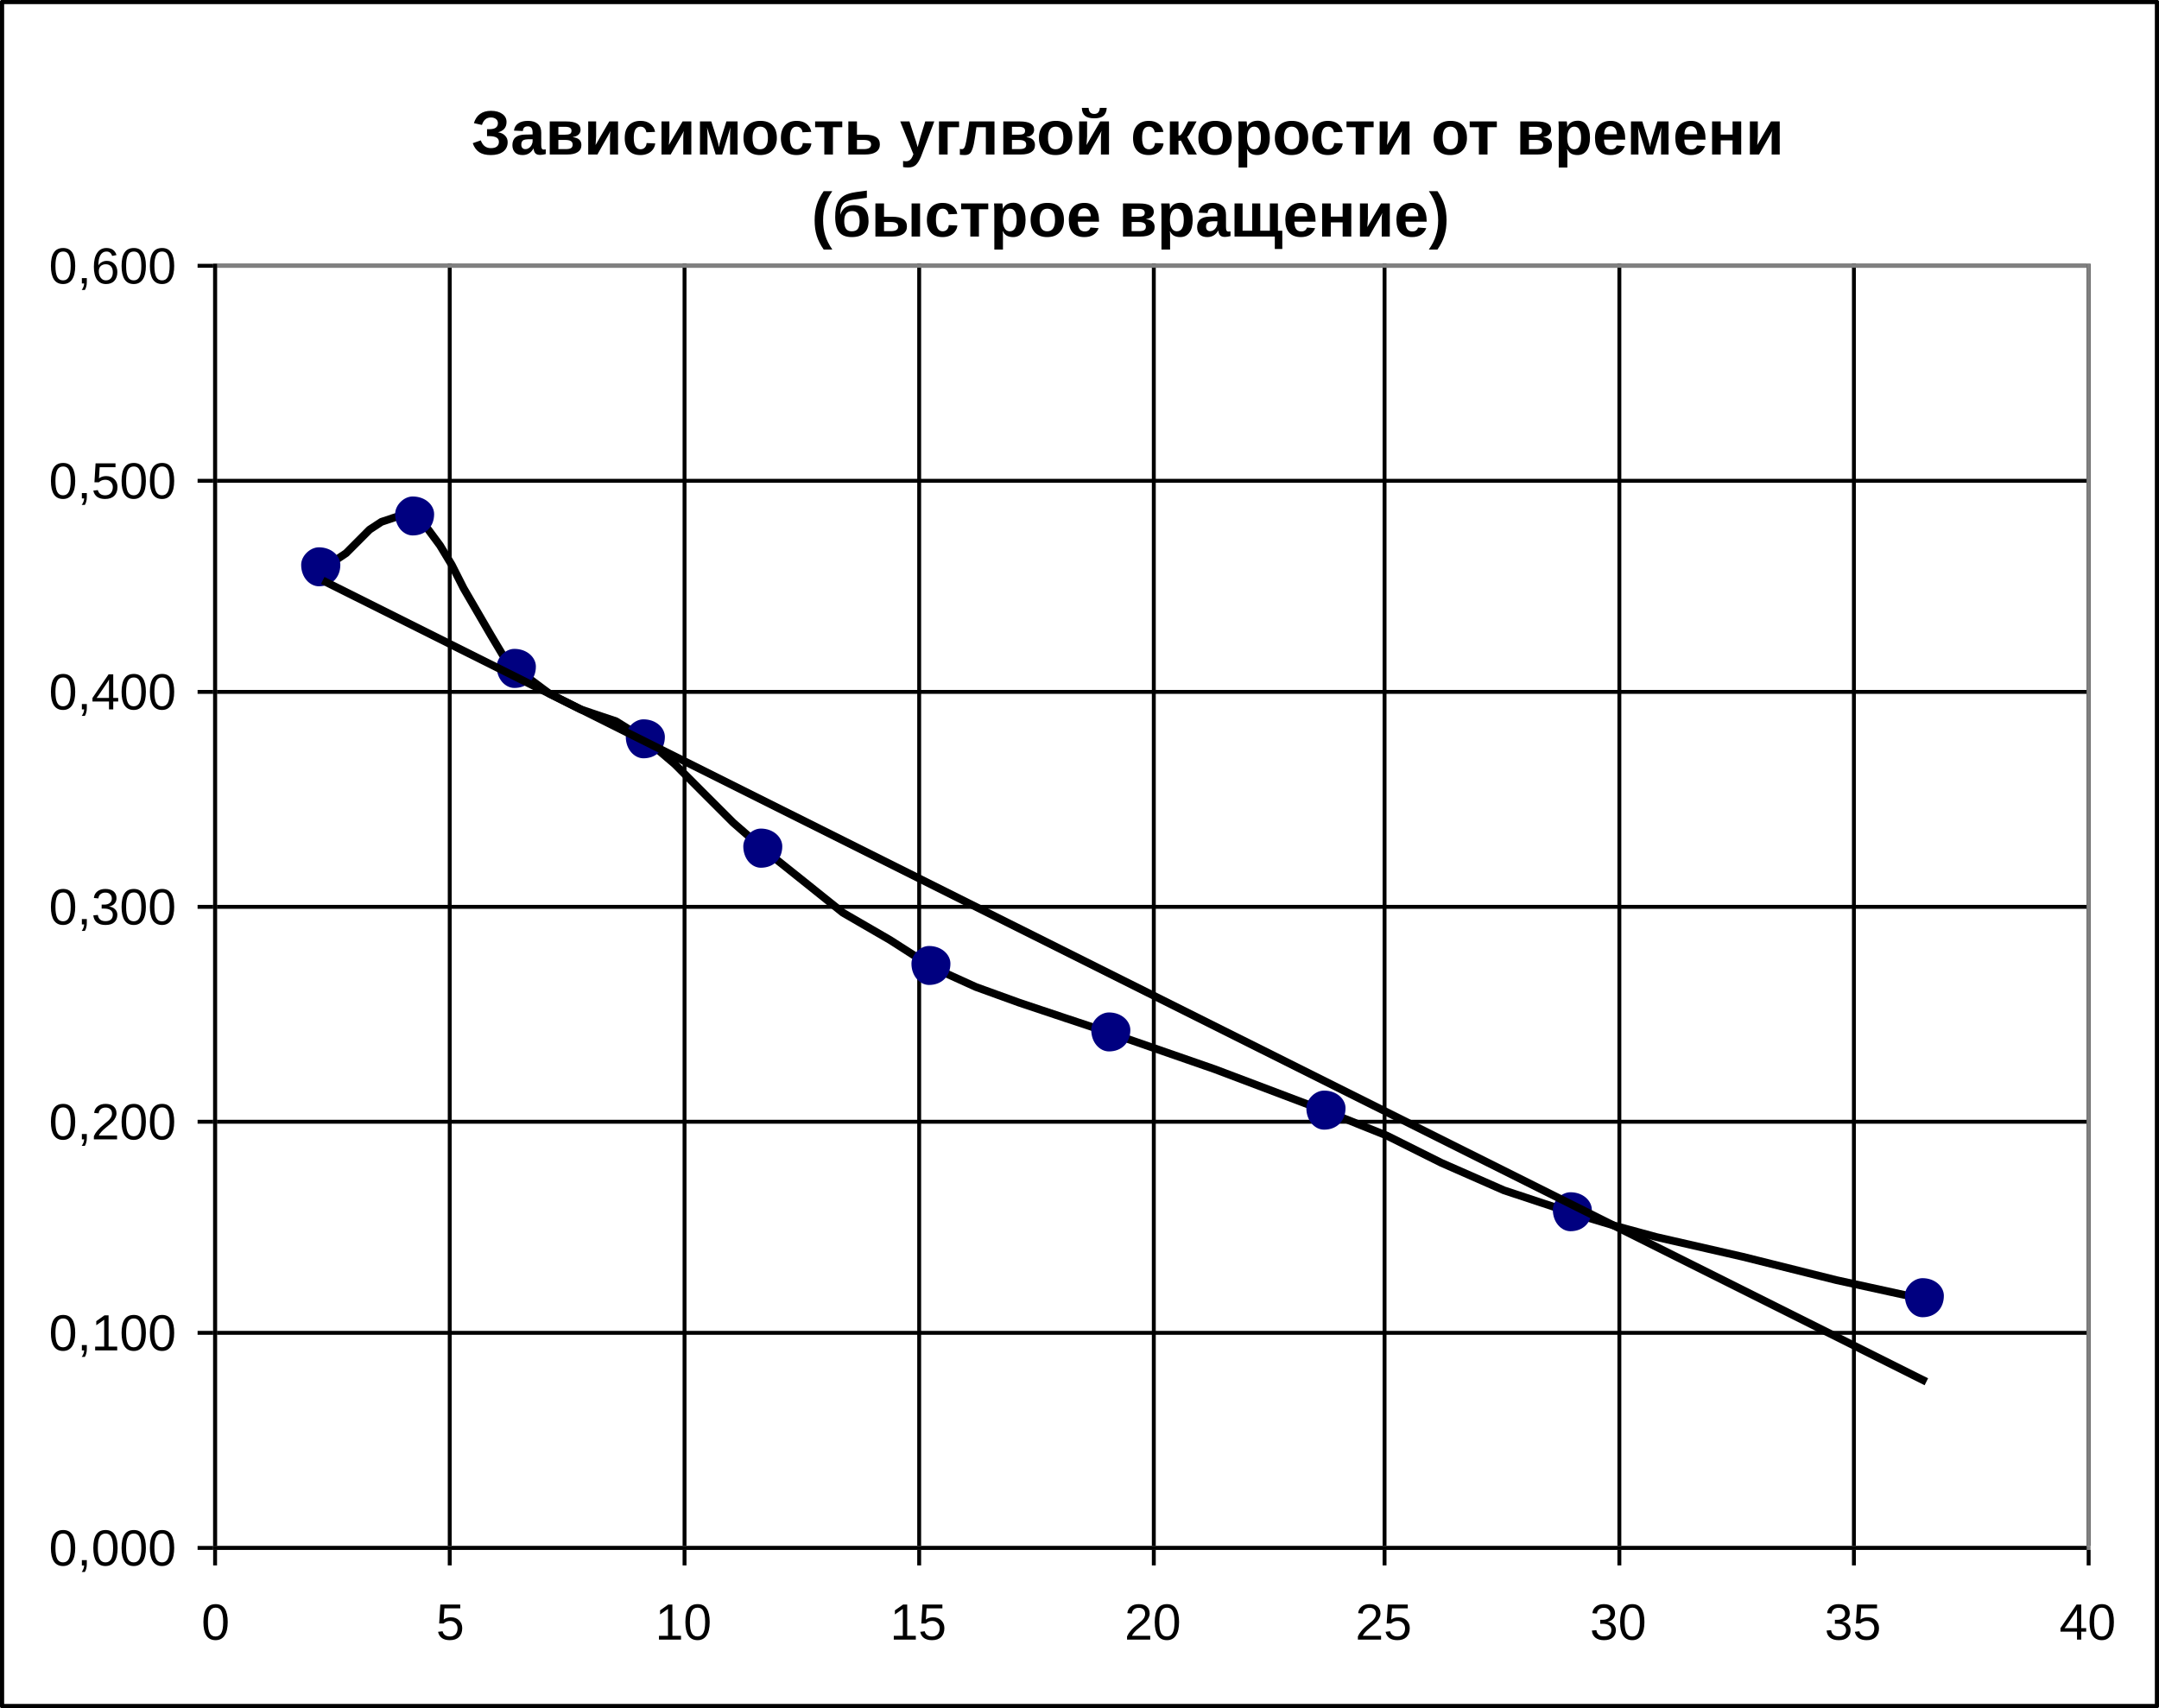
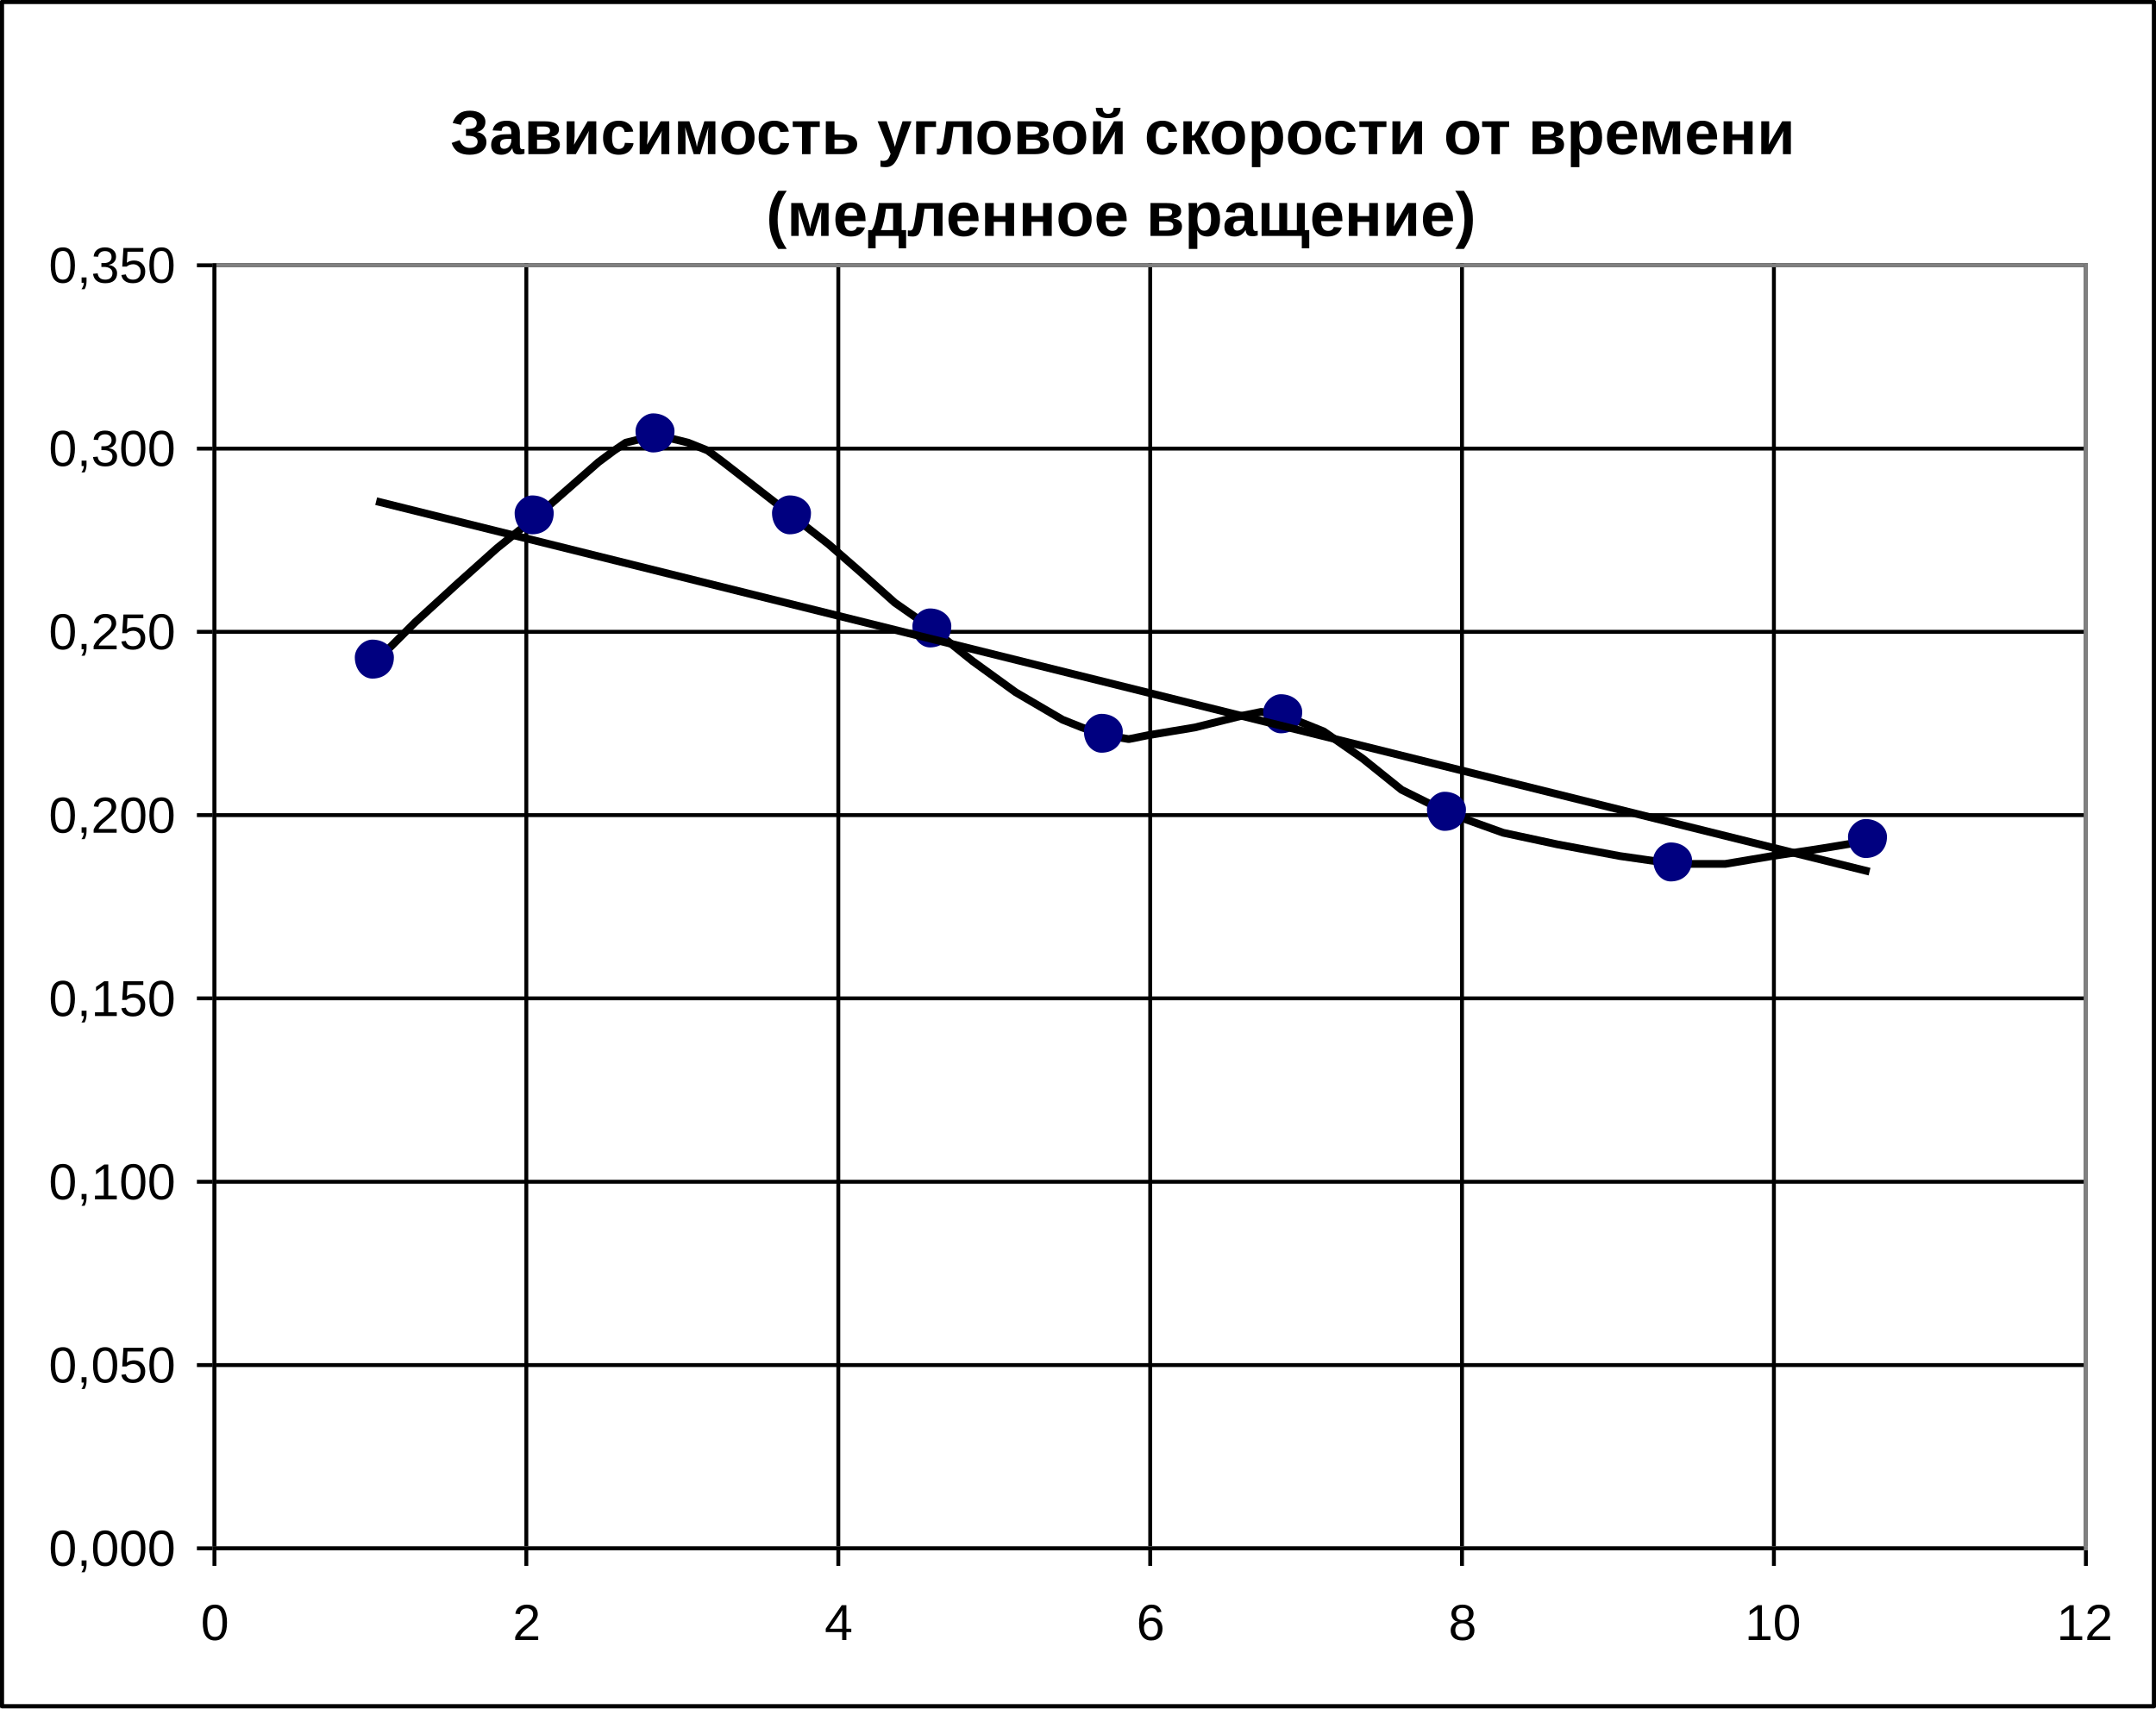
- <svg xmlns="http://www.w3.org/2000/svg" width="238.69pt" height="188.85pt" viewBox="0 0 238.69 188.85">
+ <svg xmlns="http://www.w3.org/2000/svg" width="225.42pt" height="178.64pt" viewBox="0 0 225.42 178.64">
  <defs>
    <clipPath id="figbox">
-       <rect x="0" y="0" width="238.69" height="188.85" />
+       <rect x="0" y="0" width="225.42" height="178.64" />
    </clipPath>
    <clipPath id="c0">
-       <rect x="23.57" y="27.46" width="207.12" height="145.20" />
+       <rect x="22.22" y="25.91" width="195.67" height="137.43" />
    </clipPath>
    <clipPath id="c1">
-       <rect x="23.57" y="27.46" width="207.12" height="145.20" />
+       <rect x="22.22" y="25.91" width="195.67" height="137.43" />
    </clipPath>
    <clipPath id="c2">
-       <rect x="23.57" y="27.46" width="207.12" height="145.20" />
+       <rect x="22.22" y="25.91" width="195.67" height="137.43" />
    </clipPath>
    <clipPath id="c3">
-       <rect x="23.57" y="27.46" width="207.12" height="145.20" />
+       <rect x="22.22" y="25.91" width="195.67" height="137.43" />
    </clipPath>
    <clipPath id="c4">
-       <rect x="23.57" y="27.46" width="207.12" height="145.20" />
+       <rect x="22.22" y="25.91" width="195.67" height="137.43" />
    </clipPath>
    <clipPath id="c5">
-       <rect x="23.57" y="27.46" width="207.12" height="145.20" />
+       <rect x="22.22" y="25.91" width="195.67" height="137.43" />
    </clipPath>
    <clipPath id="c6">
-       <rect x="21.84" y="29.18" width="210.58" height="141.75" />
+       <rect x="22.22" y="25.91" width="195.67" height="137.43" />
    </clipPath>
    <clipPath id="c7">
-       <rect x="21.84" y="29.18" width="210.58" height="141.75" />
+       <rect x="20.59" y="27.53" width="198.92" height="134.18" />
    </clipPath>
    <clipPath id="c8">
-       <rect x="21.84" y="29.18" width="210.58" height="141.75" />
+       <rect x="20.59" y="27.53" width="198.92" height="134.18" />
    </clipPath>
    <clipPath id="c9">
-       <rect x="21.84" y="29.18" width="210.58" height="141.75" />
+       <rect x="20.59" y="27.53" width="198.92" height="134.18" />
    </clipPath>
    <clipPath id="c10">
-       <rect x="21.84" y="29.18" width="210.58" height="141.75" />
+       <rect x="20.59" y="27.53" width="198.92" height="134.18" />
    </clipPath>
    <clipPath id="c11">
-       <rect x="21.84" y="29.18" width="210.58" height="141.75" />
+       <rect x="20.59" y="27.53" width="198.92" height="134.18" />
    </clipPath>
    <clipPath id="c12">
-       <rect x="21.84" y="29.18" width="210.58" height="141.75" />
+       <rect x="20.59" y="27.53" width="198.92" height="134.18" />
    </clipPath>
    <clipPath id="c13">
-       <rect x="21.84" y="29.18" width="210.58" height="141.75" />
+       <rect x="20.18" y="25.50" width="200.14" height="138.24" />
    </clipPath>
    <clipPath id="c14">
-       <rect x="21.41" y="27.02" width="211.87" height="146.06" />
+       <rect x="20.18" y="25.50" width="200.14" height="138.24" />
    </clipPath>
    <clipPath id="c15">
-       <rect x="21.41" y="27.02" width="211.87" height="146.06" />
+       <rect x="20.18" y="25.50" width="200.14" height="138.24" />
    </clipPath>
    <clipPath id="c16">
-       <rect x="21.41" y="27.02" width="211.87" height="146.06" />
+       <rect x="20.18" y="25.50" width="200.14" height="138.24" />
    </clipPath>
    <clipPath id="c17">
-       <rect x="21.41" y="27.02" width="211.87" height="146.06" />
+       <rect x="20.18" y="25.50" width="200.14" height="138.24" />
    </clipPath>
    <clipPath id="c18">
-       <rect x="21.41" y="27.02" width="211.87" height="146.06" />
+       <rect x="20.18" y="25.50" width="200.14" height="138.24" />
    </clipPath>
    <clipPath id="c19">
-       <rect x="21.41" y="27.02" width="211.87" height="146.06" />
+       <rect x="20.18" y="25.50" width="200.14" height="138.24" />
    </clipPath>
    <clipPath id="c20">
-       <rect x="21.41" y="27.02" width="211.87" height="146.06" />
+       <rect x="20.18" y="25.50" width="200.14" height="138.24" />
    </clipPath>
    <clipPath id="c21">
-       <rect x="21.41" y="27.02" width="211.87" height="146.06" />
+       <rect x="20.18" y="25.50" width="200.14" height="138.24" />
    </clipPath>
    <clipPath id="c22">
-       <rect x="21.41" y="27.02" width="211.87" height="146.06" />
+       <rect x="20.18" y="25.50" width="200.14" height="138.24" />
    </clipPath>
    <clipPath id="c23">
-       <rect x="21.41" y="27.02" width="211.87" height="146.06" />
+       <rect x="20.18" y="25.50" width="200.14" height="138.24" />
    </clipPath>
    <clipPath id="c24">
-       <rect x="21.41" y="27.02" width="211.87" height="146.06" />
+       <rect x="20.18" y="25.50" width="200.14" height="138.24" />
    </clipPath>
    <clipPath id="c25">
-       <rect x="21.41" y="27.02" width="211.87" height="146.06" />
+       <rect x="20.18" y="25.50" width="200.14" height="138.24" />
    </clipPath>
    <clipPath id="c26">
-       <rect x="21.41" y="27.02" width="211.87" height="146.06" />
+       <rect x="20.18" y="25.50" width="200.14" height="138.24" />
    </clipPath>
    <clipPath id="c27">
-       <rect x="21.41" y="27.02" width="211.87" height="146.06" />
+       <rect x="20.18" y="25.50" width="200.14" height="138.24" />
    </clipPath>
    <clipPath id="c28">
-       <rect x="21.41" y="27.02" width="211.87" height="146.06" />
+       <rect x="20.18" y="25.50" width="200.14" height="138.24" />
    </clipPath>
    <clipPath id="c29">
-       <rect x="21.41" y="27.02" width="211.87" height="146.06" />
+       <rect x="20.18" y="25.50" width="200.14" height="138.24" />
    </clipPath>
    <clipPath id="c30">
-       <rect x="21.41" y="27.02" width="211.87" height="146.06" />
+       <rect x="20.18" y="25.50" width="200.14" height="138.24" />
    </clipPath>
    <clipPath id="c31">
-       <rect x="21.41" y="27.02" width="211.87" height="146.06" />
+       <rect x="20.18" y="25.50" width="200.14" height="138.24" />
    </clipPath>
    <clipPath id="c32">
-       <rect x="21.41" y="27.02" width="211.87" height="146.06" />
-     </clipPath>
-     <clipPath id="c33">
-       <rect x="23.57" y="29.18" width="207.56" height="141.75" />
+       <rect x="22.22" y="27.53" width="196.08" height="134.18" />
    </clipPath>
  </defs>
  <g clip-path="url(#figbox)">
-     <path d="M0.22,0.22 L238.47,0.22 L238.47,188.64 L0.22,188.64 Z" fill="#ffffff" stroke="#000000" fill-rule="evenodd" stroke-width="0.431" stroke-linecap="butt" stroke-linejoin="round" />
-     <path d="M23.78,147.37 L230.48,147.37" fill="none" stroke="#000000" stroke-width="0.431" stroke-linecap="square" stroke-linejoin="round" clip-path="url(#c0)" />
-     <path d="M23.78,124.03 L230.48,124.03" fill="none" stroke="#000000" stroke-width="0.431" stroke-linecap="square" stroke-linejoin="round" clip-path="url(#c1)" />
-     <path d="M23.78,100.27 L230.48,100.27" fill="none" stroke="#000000" stroke-width="0.431" stroke-linecap="square" stroke-linejoin="round" clip-path="url(#c2)" />
-     <path d="M23.78,76.50 L230.48,76.50" fill="none" stroke="#000000" stroke-width="0.431" stroke-linecap="square" stroke-linejoin="round" clip-path="url(#c3)" />
-     <path d="M23.78,53.16 L230.48,53.16" fill="none" stroke="#000000" stroke-width="0.431" stroke-linecap="square" stroke-linejoin="round" clip-path="url(#c4)" />
-     <path d="M23.78,29.39 L230.48,29.39" fill="none" stroke="#000000" stroke-width="0.431" stroke-linecap="square" stroke-linejoin="round" clip-path="url(#c5)" />
-     <path d="M49.72,29.39 L49.72,170.72" fill="none" stroke="#000000" stroke-width="0.431" stroke-linecap="square" stroke-linejoin="round" clip-path="url(#c6)" />
-     <path d="M75.68,29.39 L75.68,170.72" fill="none" stroke="#000000" stroke-width="0.431" stroke-linecap="square" stroke-linejoin="round" clip-path="url(#c7)" />
-     <path d="M101.62,29.39 L101.62,170.72" fill="none" stroke="#000000" stroke-width="0.431" stroke-linecap="square" stroke-linejoin="round" clip-path="url(#c8)" />
-     <path d="M127.56,29.39 L127.56,170.72" fill="none" stroke="#000000" stroke-width="0.431" stroke-linecap="square" stroke-linejoin="round" clip-path="url(#c9)" />
-     <path d="M153.07,29.39 L153.07,170.72" fill="none" stroke="#000000" stroke-width="0.431" stroke-linecap="square" stroke-linejoin="round" clip-path="url(#c10)" />
-     <path d="M179.03,29.39 L179.03,170.72" fill="none" stroke="#000000" stroke-width="0.431" stroke-linecap="square" stroke-linejoin="round" clip-path="url(#c11)" />
-     <path d="M204.96,29.39 L204.96,170.72" fill="none" stroke="#000000" stroke-width="0.431" stroke-linecap="square" stroke-linejoin="round" clip-path="url(#c12)" />
-     <path d="M230.91,29.39 L230.91,170.72" fill="none" stroke="#000000" stroke-width="0.431" stroke-linecap="square" stroke-linejoin="round" clip-path="url(#c13)" />
-     <path d="M23.78,29.39 L230.48,29.39" fill="none" stroke="#808080" stroke-width="0.431" stroke-linecap="square" stroke-linejoin="round" />
-     <path d="M230.91,29.39 L230.91,170.72" fill="none" stroke="#808080" stroke-width="0.431" stroke-linecap="square" stroke-linejoin="round" />
-     <path d="M230.91,171.15 L24.21,171.15" fill="none" stroke="#808080" stroke-width="0.431" stroke-linecap="square" stroke-linejoin="round" />
-     <path d="M23.78,171.15 L23.78,29.82" fill="none" stroke="#808080" stroke-width="0.431" stroke-linecap="square" stroke-linejoin="round" />
-     <path d="M23.78,29.39 L23.78,170.72" fill="none" stroke="#000000" stroke-width="0.431" stroke-linecap="square" stroke-linejoin="round" />
-     <path d="M22.06,171.15 L23.35,171.15" fill="none" stroke="#000000" stroke-width="0.431" stroke-linecap="square" stroke-linejoin="round" />
-     <path d="M22.06,147.37 L23.35,147.37" fill="none" stroke="#000000" stroke-width="0.431" stroke-linecap="square" stroke-linejoin="round" />
-     <path d="M22.06,124.03 L23.35,124.03" fill="none" stroke="#000000" stroke-width="0.431" stroke-linecap="square" stroke-linejoin="round" />
-     <path d="M22.06,100.27 L23.35,100.27" fill="none" stroke="#000000" stroke-width="0.431" stroke-linecap="square" stroke-linejoin="round" />
-     <path d="M22.06,76.50 L23.35,76.50" fill="none" stroke="#000000" stroke-width="0.431" stroke-linecap="square" stroke-linejoin="round" />
-     <path d="M22.06,53.16 L23.35,53.16" fill="none" stroke="#000000" stroke-width="0.431" stroke-linecap="square" stroke-linejoin="round" />
-     <path d="M22.06,29.39 L23.35,29.39" fill="none" stroke="#000000" stroke-width="0.431" stroke-linecap="square" stroke-linejoin="round" />
-     <path d="M23.78,171.15 L230.48,171.15" fill="none" stroke="#000000" stroke-width="0.431" stroke-linecap="square" stroke-linejoin="round" />
-     <path d="M23.78,172.87 L23.78,171.58" fill="none" stroke="#000000" stroke-width="0.431" stroke-linecap="square" stroke-linejoin="round" />
-     <path d="M49.72,172.87 L49.72,171.58" fill="none" stroke="#000000" stroke-width="0.431" stroke-linecap="square" stroke-linejoin="round" />
-     <path d="M75.68,172.87 L75.68,171.58" fill="none" stroke="#000000" stroke-width="0.431" stroke-linecap="square" stroke-linejoin="round" />
-     <path d="M101.62,172.87 L101.62,171.58" fill="none" stroke="#000000" stroke-width="0.431" stroke-linecap="square" stroke-linejoin="round" />
-     <path d="M127.56,172.87 L127.56,171.58" fill="none" stroke="#000000" stroke-width="0.431" stroke-linecap="square" stroke-linejoin="round" />
-     <path d="M153.07,172.87 L153.07,171.58" fill="none" stroke="#000000" stroke-width="0.431" stroke-linecap="square" stroke-linejoin="round" />
-     <path d="M179.03,172.87 L179.03,171.58" fill="none" stroke="#000000" stroke-width="0.431" stroke-linecap="square" stroke-linejoin="round" />
-     <path d="M204.96,172.87 L204.96,171.58" fill="none" stroke="#000000" stroke-width="0.431" stroke-linecap="square" stroke-linejoin="round" />
-     <path d="M230.91,172.87 L230.91,171.58" fill="none" stroke="#000000" stroke-width="0.431" stroke-linecap="square" stroke-linejoin="round" />
-     <path d="M35.68,62.88 L36.98,62.02 L38.27,61.16 L40.86,58.56 L42.17,57.70 L43.46,57.27 L44.76,56.84 L46.05,57.27" fill="none" stroke="#000000" stroke-width="0.863" stroke-linecap="butt" stroke-linejoin="round" clip-path="url(#c14)" />
-     <path d="M46.05,57.27 L47.35,58.56 L48.64,60.30 L49.94,62.45 L51.25,65.04 L54.27,70.23 L55.56,72.39 L57.29,74.12" fill="none" stroke="#000000" stroke-width="0.863" stroke-linecap="butt" stroke-linejoin="round" clip-path="url(#c15)" />
-     <path d="M57.29,74.12 L59.03,75.42 L60.76,76.71 L64.21,78.44 L68.11,79.75 L71.56,81.90" fill="none" stroke="#000000" stroke-width="0.863" stroke-linecap="butt" stroke-linejoin="round" clip-path="url(#c16)" />
-     <path d="M71.56,81.90 L74.60,84.49 L77.62,87.52 L81.07,90.97 L84.54,94.00" fill="none" stroke="#000000" stroke-width="0.863" stroke-linecap="butt" stroke-linejoin="round" clip-path="url(#c17)" />
-     <path d="M84.54,94.00 L88.86,97.45 L93.19,100.92 L98.39,103.93 L103.13,106.97" fill="none" stroke="#000000" stroke-width="0.863" stroke-linecap="butt" stroke-linejoin="round" clip-path="url(#c18)" />
-     <path d="M103.13,106.97 L107.89,109.13 L112.64,110.85 L117.84,112.59 L123.03,114.31" fill="none" stroke="#000000" stroke-width="0.863" stroke-linecap="butt" stroke-linejoin="round" clip-path="url(#c19)" />
-     <path d="M123.03,114.31 L134.27,118.21 L146.81,122.95" fill="none" stroke="#000000" stroke-width="0.863" stroke-linecap="butt" stroke-linejoin="round" clip-path="url(#c20)" />
-     <path d="M146.81,122.95 L153.29,125.55 L159.34,128.57 L166.26,131.61 L174.05,134.19" fill="none" stroke="#000000" stroke-width="0.863" stroke-linecap="butt" stroke-linejoin="round" clip-path="url(#c21)" />
-     <path d="M174.05,134.19 L178.38,135.49 L183.13,136.78 L192.64,138.95 L203.02,141.54 L212.97,143.71" fill="none" stroke="#000000" stroke-width="0.863" stroke-linecap="butt" stroke-linejoin="round" clip-path="url(#c22)" />
-     <path d="M33.51,62.45 C33.51,63.75 34.39,64.61 35.25,64.61 C36.54,64.61 37.41,63.75 37.41,62.45 C37.41,61.59 36.54,60.73 35.25,60.73 C34.39,60.73 33.51,61.59 33.51,62.45" fill="#000080" stroke="#000080" fill-rule="evenodd" stroke-width="0.431" stroke-linecap="butt" stroke-linejoin="round" clip-path="url(#c23)" />
-     <path d="M43.90,56.84 C43.90,58.13 44.76,58.99 45.62,58.99 C46.92,58.99 47.78,58.13 47.78,56.84 C47.78,55.97 46.92,55.11 45.62,55.11 C44.76,55.11 43.90,55.97 43.90,56.84" fill="#000080" stroke="#000080" fill-rule="evenodd" stroke-width="0.431" stroke-linecap="butt" stroke-linejoin="round" clip-path="url(#c24)" />
-     <path d="M55.13,73.69 C55.13,74.99 56.00,75.85 56.86,75.85 C58.17,75.85 59.03,74.99 59.03,73.69 C59.03,72.83 58.17,71.96 56.86,71.96 C56.00,71.96 55.13,72.83 55.13,73.69" fill="#000080" stroke="#000080" fill-rule="evenodd" stroke-width="0.431" stroke-linecap="butt" stroke-linejoin="round" clip-path="url(#c25)" />
-     <path d="M69.40,81.47 C69.40,82.76 70.27,83.63 71.13,83.63 C72.43,83.63 73.29,82.76 73.29,81.47 C73.29,80.61 72.43,79.75 71.13,79.75 C70.27,79.75 69.40,80.61 69.40,81.47" fill="#000080" stroke="#000080" fill-rule="evenodd" stroke-width="0.431" stroke-linecap="butt" stroke-linejoin="round" clip-path="url(#c26)" />
-     <path d="M82.39,93.57 C82.39,94.87 83.25,95.73 84.11,95.73 C85.41,95.73 86.27,94.87 86.27,93.57 C86.27,92.71 85.41,91.83 84.11,91.83 C83.25,91.83 82.39,92.71 82.39,93.57" fill="#000080" stroke="#000080" fill-rule="evenodd" stroke-width="0.431" stroke-linecap="butt" stroke-linejoin="round" clip-path="url(#c27)" />
-     <path d="M100.98,106.54 C100.98,107.83 101.84,108.69 102.70,108.69 C104.00,108.69 104.86,107.83 104.86,106.54 C104.86,105.68 104.00,104.81 102.70,104.81 C101.84,104.81 100.98,105.68 100.98,106.54" fill="#000080" stroke="#000080" fill-rule="evenodd" stroke-width="0.431" stroke-linecap="butt" stroke-linejoin="round" clip-path="url(#c28)" />
-     <path d="M120.86,113.88 C120.86,115.17 121.72,116.04 122.60,116.04 C123.89,116.04 124.75,115.17 124.75,113.88 C124.75,113.02 123.89,112.16 122.60,112.16 C121.72,112.16 120.86,113.02 120.86,113.88" fill="#000080" stroke="#000080" fill-rule="evenodd" stroke-width="0.431" stroke-linecap="butt" stroke-linejoin="round" clip-path="url(#c29)" />
-     <path d="M144.64,122.52 C144.64,123.82 145.50,124.69 146.38,124.69 C147.68,124.69 148.54,123.82 148.54,122.52 C148.54,121.66 147.68,120.80 146.38,120.80 C145.50,120.80 144.64,121.66 144.64,122.52" fill="#000080" stroke="#000080" fill-rule="evenodd" stroke-width="0.431" stroke-linecap="butt" stroke-linejoin="round" clip-path="url(#c30)" />
-     <path d="M171.89,133.76 C171.89,135.05 172.75,135.92 173.62,135.92 C174.91,135.92 175.77,135.05 175.77,133.76 C175.77,132.90 174.91,132.04 173.62,132.04 C172.75,132.04 171.89,132.90 171.89,133.76" fill="#000080" stroke="#000080" fill-rule="evenodd" stroke-width="0.431" stroke-linecap="butt" stroke-linejoin="round" clip-path="url(#c31)" />
-     <path d="M210.81,143.26 C210.81,144.57 211.67,145.43 212.54,145.43 C213.83,145.43 214.69,144.57 214.69,143.26 C214.69,142.40 213.83,141.54 212.54,141.54 C211.67,141.54 210.81,142.40 210.81,143.26" fill="#000080" stroke="#000080" fill-rule="evenodd" stroke-width="0.431" stroke-linecap="butt" stroke-linejoin="round" clip-path="url(#c32)" />
-     <path d="M35.68,64.18 L212.97,152.78" fill="none" stroke="#000000" stroke-width="0.863" stroke-linecap="butt" stroke-linejoin="round" clip-path="url(#c33)" />
-     <path d="M0.22,0.22 L238.47,0.22 L238.47,188.64 L0.22,188.64 Z" fill="none" stroke="#000000" stroke-width="0.431" stroke-linecap="butt" stroke-linejoin="round" />
-     <text x="52.11" y="17.08" font-family="Arial, Helvetica, sans-serif" font-size="6.92" font-weight="bold" fill="#000000">Зависимость углвой скорости от времени</text>
-     <text x="89.72" y="26.15" font-family="Arial, Helvetica, sans-serif" font-size="6.92" font-weight="bold" fill="#000000">(быстрое вращение)</text>
-     <text x="5.41" y="173.09" font-family="Arial, Helvetica, sans-serif" font-size="5.62" fill="#000000">0,000</text>
-     <text x="5.41" y="149.31" font-family="Arial, Helvetica, sans-serif" font-size="5.62" fill="#000000">0,100</text>
-     <text x="5.41" y="125.98" font-family="Arial, Helvetica, sans-serif" font-size="5.62" fill="#000000">0,200</text>
-     <text x="5.41" y="102.21" font-family="Arial, Helvetica, sans-serif" font-size="5.62" fill="#000000">0,300</text>
-     <text x="5.41" y="78.44" font-family="Arial, Helvetica, sans-serif" font-size="5.62" fill="#000000">0,400</text>
-     <text x="5.41" y="55.11" font-family="Arial, Helvetica, sans-serif" font-size="5.62" fill="#000000">0,500</text>
-     <text x="5.41" y="31.34" font-family="Arial, Helvetica, sans-serif" font-size="5.62" fill="#000000">0,600</text>
-     <text x="22.27" y="181.29" font-family="Arial, Helvetica, sans-serif" font-size="5.62" fill="#000000">0</text>
-     <text x="48.21" y="181.29" font-family="Arial, Helvetica, sans-serif" font-size="5.62" fill="#000000">5</text>
-     <text x="72.43" y="181.29" font-family="Arial, Helvetica, sans-serif" font-size="5.62" fill="#000000">10</text>
-     <text x="98.39" y="181.29" font-family="Arial, Helvetica, sans-serif" font-size="5.62" fill="#000000">15</text>
-     <text x="124.32" y="181.29" font-family="Arial, Helvetica, sans-serif" font-size="5.62" fill="#000000">20</text>
-     <text x="149.84" y="181.29" font-family="Arial, Helvetica, sans-serif" font-size="5.62" fill="#000000">25</text>
-     <text x="175.77" y="181.29" font-family="Arial, Helvetica, sans-serif" font-size="5.62" fill="#000000">30</text>
-     <text x="201.72" y="181.29" font-family="Arial, Helvetica, sans-serif" font-size="5.62" fill="#000000">35</text>
-     <text x="227.67" y="181.29" font-family="Arial, Helvetica, sans-serif" font-size="5.62" fill="#000000">40</text>
+     <path d="M0.20,0.20 L225.21,0.20 L225.21,178.43 L0.20,178.43 Z" fill="#ffffff" stroke="#000000" fill-rule="evenodd" stroke-width="0.407" stroke-linecap="butt" stroke-linejoin="round" />
+     <path d="M22.42,142.75 L217.67,142.75" fill="none" stroke="#000000" stroke-width="0.407" stroke-linecap="square" stroke-linejoin="round" clip-path="url(#c0)" />
+     <path d="M22.42,123.58 L217.67,123.58" fill="none" stroke="#000000" stroke-width="0.407" stroke-linecap="square" stroke-linejoin="round" clip-path="url(#c1)" />
+     <path d="M22.42,104.40 L217.67,104.40" fill="none" stroke="#000000" stroke-width="0.407" stroke-linecap="square" stroke-linejoin="round" clip-path="url(#c2)" />
+     <path d="M22.42,85.24 L217.67,85.24" fill="none" stroke="#000000" stroke-width="0.407" stroke-linecap="square" stroke-linejoin="round" clip-path="url(#c3)" />
+     <path d="M22.42,66.07 L217.67,66.07" fill="none" stroke="#000000" stroke-width="0.407" stroke-linecap="square" stroke-linejoin="round" clip-path="url(#c4)" />
+     <path d="M22.42,46.91 L217.67,46.91" fill="none" stroke="#000000" stroke-width="0.407" stroke-linecap="square" stroke-linejoin="round" clip-path="url(#c5)" />
+     <path d="M22.42,27.74 L217.67,27.74" fill="none" stroke="#000000" stroke-width="0.407" stroke-linecap="square" stroke-linejoin="round" clip-path="url(#c6)" />
+     <path d="M55.03,27.74 L55.03,161.51" fill="none" stroke="#000000" stroke-width="0.407" stroke-linecap="square" stroke-linejoin="round" clip-path="url(#c7)" />
+     <path d="M87.65,27.74 L87.65,161.51" fill="none" stroke="#000000" stroke-width="0.407" stroke-linecap="square" stroke-linejoin="round" clip-path="url(#c8)" />
+     <path d="M120.26,27.74 L120.26,161.51" fill="none" stroke="#000000" stroke-width="0.407" stroke-linecap="square" stroke-linejoin="round" clip-path="url(#c9)" />
+     <path d="M152.86,27.74 L152.86,161.51" fill="none" stroke="#000000" stroke-width="0.407" stroke-linecap="square" stroke-linejoin="round" clip-path="url(#c10)" />
+     <path d="M185.47,27.74 L185.47,161.51" fill="none" stroke="#000000" stroke-width="0.407" stroke-linecap="square" stroke-linejoin="round" clip-path="url(#c11)" />
+     <path d="M218.09,27.74 L218.09,161.51" fill="none" stroke="#000000" stroke-width="0.407" stroke-linecap="square" stroke-linejoin="round" clip-path="url(#c12)" />
+     <path d="M22.42,27.74 L217.67,27.74" fill="none" stroke="#808080" stroke-width="0.407" stroke-linecap="square" stroke-linejoin="round" />
+     <path d="M218.09,27.74 L218.09,161.51" fill="none" stroke="#808080" stroke-width="0.407" stroke-linecap="square" stroke-linejoin="round" />
+     <path d="M218.09,161.91 L22.83,161.91" fill="none" stroke="#808080" stroke-width="0.407" stroke-linecap="square" stroke-linejoin="round" />
+     <path d="M22.42,161.91 L22.42,28.14" fill="none" stroke="#808080" stroke-width="0.407" stroke-linecap="square" stroke-linejoin="round" />
+     <path d="M22.42,27.74 L22.42,161.51" fill="none" stroke="#000000" stroke-width="0.407" stroke-linecap="square" stroke-linejoin="round" />
+     <path d="M20.79,161.91 L22.01,161.91" fill="none" stroke="#000000" stroke-width="0.407" stroke-linecap="square" stroke-linejoin="round" />
+     <path d="M20.79,142.75 L22.01,142.75" fill="none" stroke="#000000" stroke-width="0.407" stroke-linecap="square" stroke-linejoin="round" />
+     <path d="M20.79,123.58 L22.01,123.58" fill="none" stroke="#000000" stroke-width="0.407" stroke-linecap="square" stroke-linejoin="round" />
+     <path d="M20.79,104.40 L22.01,104.40" fill="none" stroke="#000000" stroke-width="0.407" stroke-linecap="square" stroke-linejoin="round" />
+     <path d="M20.79,85.24 L22.01,85.24" fill="none" stroke="#000000" stroke-width="0.407" stroke-linecap="square" stroke-linejoin="round" />
+     <path d="M20.79,66.07 L22.01,66.07" fill="none" stroke="#000000" stroke-width="0.407" stroke-linecap="square" stroke-linejoin="round" />
+     <path d="M20.79,46.91 L22.01,46.91" fill="none" stroke="#000000" stroke-width="0.407" stroke-linecap="square" stroke-linejoin="round" />
+     <path d="M20.79,27.74 L22.01,27.74" fill="none" stroke="#000000" stroke-width="0.407" stroke-linecap="square" stroke-linejoin="round" />
+     <path d="M22.42,161.91 L217.67,161.91" fill="none" stroke="#000000" stroke-width="0.407" stroke-linecap="square" stroke-linejoin="round" />
+     <path d="M22.42,163.54 L22.42,162.32" fill="none" stroke="#000000" stroke-width="0.407" stroke-linecap="square" stroke-linejoin="round" />
+     <path d="M55.03,163.54 L55.03,162.32" fill="none" stroke="#000000" stroke-width="0.407" stroke-linecap="square" stroke-linejoin="round" />
+     <path d="M87.65,163.54 L87.65,162.32" fill="none" stroke="#000000" stroke-width="0.407" stroke-linecap="square" stroke-linejoin="round" />
+     <path d="M120.26,163.54 L120.26,162.32" fill="none" stroke="#000000" stroke-width="0.407" stroke-linecap="square" stroke-linejoin="round" />
+     <path d="M152.86,163.54 L152.86,162.32" fill="none" stroke="#000000" stroke-width="0.407" stroke-linecap="square" stroke-linejoin="round" />
+     <path d="M185.47,163.54 L185.47,162.32" fill="none" stroke="#000000" stroke-width="0.407" stroke-linecap="square" stroke-linejoin="round" />
+     <path d="M218.09,163.54 L218.09,162.32" fill="none" stroke="#000000" stroke-width="0.407" stroke-linecap="square" stroke-linejoin="round" />
+     <path d="M39.33,69.14 L43.42,65.06 L47.89,60.97 L51.98,57.31 L56.06,54.04" fill="none" stroke="#000000" stroke-width="0.814" stroke-linecap="butt" stroke-linejoin="round" clip-path="url(#c13)" />
+     <path d="M56.06,54.04 L59.31,51.19 L62.57,48.33 L64.21,47.11 L65.43,46.29 L67.06,45.89 L68.69,45.48" fill="none" stroke="#000000" stroke-width="0.814" stroke-linecap="butt" stroke-linejoin="round" clip-path="url(#c14)" />
+     <path d="M68.69,45.48 L70.32,45.89 L71.95,46.29 L73.99,47.11 L75.62,48.33 L79.30,51.19 L82.96,54.04" fill="none" stroke="#000000" stroke-width="0.814" stroke-linecap="butt" stroke-linejoin="round" clip-path="url(#c15)" />
+     <path d="M82.96,54.04 L86.62,56.90 L89.89,59.75 L93.55,63.02 L97.63,65.87" fill="none" stroke="#000000" stroke-width="0.814" stroke-linecap="butt" stroke-linejoin="round" clip-path="url(#c16)" />
+     <path d="M97.63,65.87 L101.70,69.14 L106.19,72.39 L111.09,75.26 L113.12,76.07 L115.56,76.88" fill="none" stroke="#000000" stroke-width="0.814" stroke-linecap="butt" stroke-linejoin="round" clip-path="url(#c17)" />
+     <path d="M115.56,76.88 L118.02,77.29 L120.05,76.88 L124.93,76.07 L129.83,74.85 L131.87,74.44 L134.32,74.85" fill="none" stroke="#000000" stroke-width="0.814" stroke-linecap="butt" stroke-linejoin="round" clip-path="url(#c18)" />
+     <path d="M134.32,74.85 L136.35,75.66 L138.39,76.48 L142.47,79.32 L146.54,82.59 L149.00,83.81 L151.44,85.03" fill="none" stroke="#000000" stroke-width="0.814" stroke-linecap="butt" stroke-linejoin="round" clip-path="url(#c19)" />
+     <path d="M151.44,85.03 L157.15,87.08 L162.84,88.30 L169.37,89.52 L175.08,90.34" fill="none" stroke="#000000" stroke-width="0.814" stroke-linecap="butt" stroke-linejoin="round" clip-path="url(#c20)" />
+     <path d="M175.08,90.34 L180.38,90.34 L185.27,89.52 L190.57,88.71 L195.47,87.90" fill="none" stroke="#000000" stroke-width="0.814" stroke-linecap="butt" stroke-linejoin="round" clip-path="url(#c21)" />
+     <path d="M37.30,68.73 C37.30,69.95 38.11,70.76 38.93,70.76 C40.15,70.76 40.98,69.95 40.98,68.73 C40.98,67.90 40.15,67.09 38.93,67.09 C38.11,67.09 37.30,67.90 37.30,68.73" fill="#000080" stroke="#000080" fill-rule="evenodd" stroke-width="0.407" stroke-linecap="butt" stroke-linejoin="round" clip-path="url(#c22)" />
+     <path d="M54.01,53.63 C54.01,54.86 54.83,55.67 55.64,55.67 C56.87,55.67 57.69,54.86 57.69,53.63 C57.69,52.82 56.87,52.01 55.64,52.01 C54.83,52.01 54.01,52.82 54.01,53.63" fill="#000080" stroke="#000080" fill-rule="evenodd" stroke-width="0.407" stroke-linecap="butt" stroke-linejoin="round" clip-path="url(#c23)" />
+     <path d="M66.65,45.07 C66.65,46.29 67.46,47.11 68.28,47.11 C69.50,47.11 70.32,46.29 70.32,45.07 C70.32,44.26 69.50,43.43 68.28,43.43 C67.46,43.43 66.65,44.26 66.65,45.07" fill="#000080" stroke="#000080" fill-rule="evenodd" stroke-width="0.407" stroke-linecap="butt" stroke-linejoin="round" clip-path="url(#c24)" />
+     <path d="M80.92,53.63 C80.92,54.86 81.74,55.67 82.55,55.67 C83.77,55.67 84.59,54.86 84.59,53.63 C84.59,52.82 83.77,52.01 82.55,52.01 C81.74,52.01 80.92,52.82 80.92,53.63" fill="#000080" stroke="#000080" fill-rule="evenodd" stroke-width="0.407" stroke-linecap="butt" stroke-linejoin="round" clip-path="url(#c25)" />
+     <path d="M95.60,65.46 C95.60,66.68 96.41,67.50 97.23,67.50 C98.45,67.50 99.26,66.68 99.26,65.46 C99.26,64.65 98.45,63.83 97.23,63.83 C96.41,63.83 95.60,64.65 95.60,65.46" fill="#000080" stroke="#000080" fill-rule="evenodd" stroke-width="0.407" stroke-linecap="butt" stroke-linejoin="round" clip-path="url(#c26)" />
+     <path d="M113.53,76.48 C113.53,77.70 114.34,78.51 115.16,78.51 C116.38,78.51 117.19,77.70 117.19,76.48 C117.19,75.66 116.38,74.85 115.16,74.85 C114.34,74.85 113.53,75.66 113.53,76.48" fill="#000080" stroke="#000080" fill-rule="evenodd" stroke-width="0.407" stroke-linecap="butt" stroke-linejoin="round" clip-path="url(#c27)" />
+     <path d="M132.28,74.44 C132.28,75.66 133.10,76.48 133.91,76.48 C135.13,76.48 135.95,75.66 135.95,74.44 C135.95,73.61 135.13,72.80 133.91,72.80 C133.10,72.80 132.28,73.61 132.28,74.44" fill="#000080" stroke="#000080" fill-rule="evenodd" stroke-width="0.407" stroke-linecap="butt" stroke-linejoin="round" clip-path="url(#c28)" />
+     <path d="M149.40,84.63 C149.40,85.85 150.22,86.68 151.03,86.68 C152.25,86.68 153.07,85.85 153.07,84.63 C153.07,83.81 152.25,83.00 151.03,83.00 C150.22,83.00 149.40,83.81 149.40,84.63" fill="#000080" stroke="#000080" fill-rule="evenodd" stroke-width="0.407" stroke-linecap="butt" stroke-linejoin="round" clip-path="url(#c29)" />
+     <path d="M173.05,89.93 C173.05,91.15 173.86,91.97 174.67,91.97 C175.90,91.97 176.71,91.15 176.71,89.93 C176.71,89.12 175.90,88.30 174.67,88.30 C173.86,88.30 173.05,89.12 173.05,89.93" fill="#000080" stroke="#000080" fill-rule="evenodd" stroke-width="0.407" stroke-linecap="butt" stroke-linejoin="round" clip-path="url(#c30)" />
+     <path d="M193.42,87.49 C193.42,88.71 194.23,89.52 195.06,89.52 C196.28,89.52 197.09,88.71 197.09,87.49 C197.09,86.68 196.28,85.85 195.06,85.85 C194.23,85.85 193.42,86.68 193.42,87.49" fill="#000080" stroke="#000080" fill-rule="evenodd" stroke-width="0.407" stroke-linecap="butt" stroke-linejoin="round" clip-path="url(#c31)" />
+     <path d="M39.33,52.41 L195.47,91.15" fill="none" stroke="#000000" stroke-width="0.814" stroke-linecap="butt" stroke-linejoin="round" clip-path="url(#c32)" />
+     <path d="M0.20,0.20 L225.21,0.20 L225.21,178.43 L0.20,178.43 Z" fill="none" stroke="#000000" stroke-width="0.407" stroke-linecap="butt" stroke-linejoin="round" />
+     <text x="47.08" y="16.12" font-family="Arial, Helvetica, sans-serif" font-size="6.52" font-weight="bold" fill="#000000">Зависимость угловой скорости от времени</text>
+     <text x="80.10" y="24.67" font-family="Arial, Helvetica, sans-serif" font-size="6.52" font-weight="bold" fill="#000000">(медленное  вращение)</text>
+     <text x="5.10" y="163.74" font-family="Arial, Helvetica, sans-serif" font-size="5.30" fill="#000000">0,000</text>
+     <text x="5.10" y="144.58" font-family="Arial, Helvetica, sans-serif" font-size="5.30" fill="#000000">0,050</text>
+     <text x="5.10" y="125.42" font-family="Arial, Helvetica, sans-serif" font-size="5.30" fill="#000000">0,100</text>
+     <text x="5.10" y="106.25" font-family="Arial, Helvetica, sans-serif" font-size="5.30" fill="#000000">0,150</text>
+     <text x="5.10" y="87.08" font-family="Arial, Helvetica, sans-serif" font-size="5.30" fill="#000000">0,200</text>
+     <text x="5.10" y="67.90" font-family="Arial, Helvetica, sans-serif" font-size="5.30" fill="#000000">0,250</text>
+     <text x="5.10" y="48.73" font-family="Arial, Helvetica, sans-serif" font-size="5.30" fill="#000000">0,300</text>
+     <text x="5.10" y="29.57" font-family="Arial, Helvetica, sans-serif" font-size="5.30" fill="#000000">0,350</text>
+     <text x="21.00" y="171.50" font-family="Arial, Helvetica, sans-serif" font-size="5.30" fill="#000000">0</text>
+     <text x="53.60" y="171.50" font-family="Arial, Helvetica, sans-serif" font-size="5.30" fill="#000000">2</text>
+     <text x="86.21" y="171.50" font-family="Arial, Helvetica, sans-serif" font-size="5.30" fill="#000000">4</text>
+     <text x="118.83" y="171.50" font-family="Arial, Helvetica, sans-serif" font-size="5.30" fill="#000000">6</text>
+     <text x="151.44" y="171.50" font-family="Arial, Helvetica, sans-serif" font-size="5.30" fill="#000000">8</text>
+     <text x="182.42" y="171.50" font-family="Arial, Helvetica, sans-serif" font-size="5.30" fill="#000000">10</text>
+     <text x="215.02" y="171.50" font-family="Arial, Helvetica, sans-serif" font-size="5.30" fill="#000000">12</text>
  </g>
</svg>
